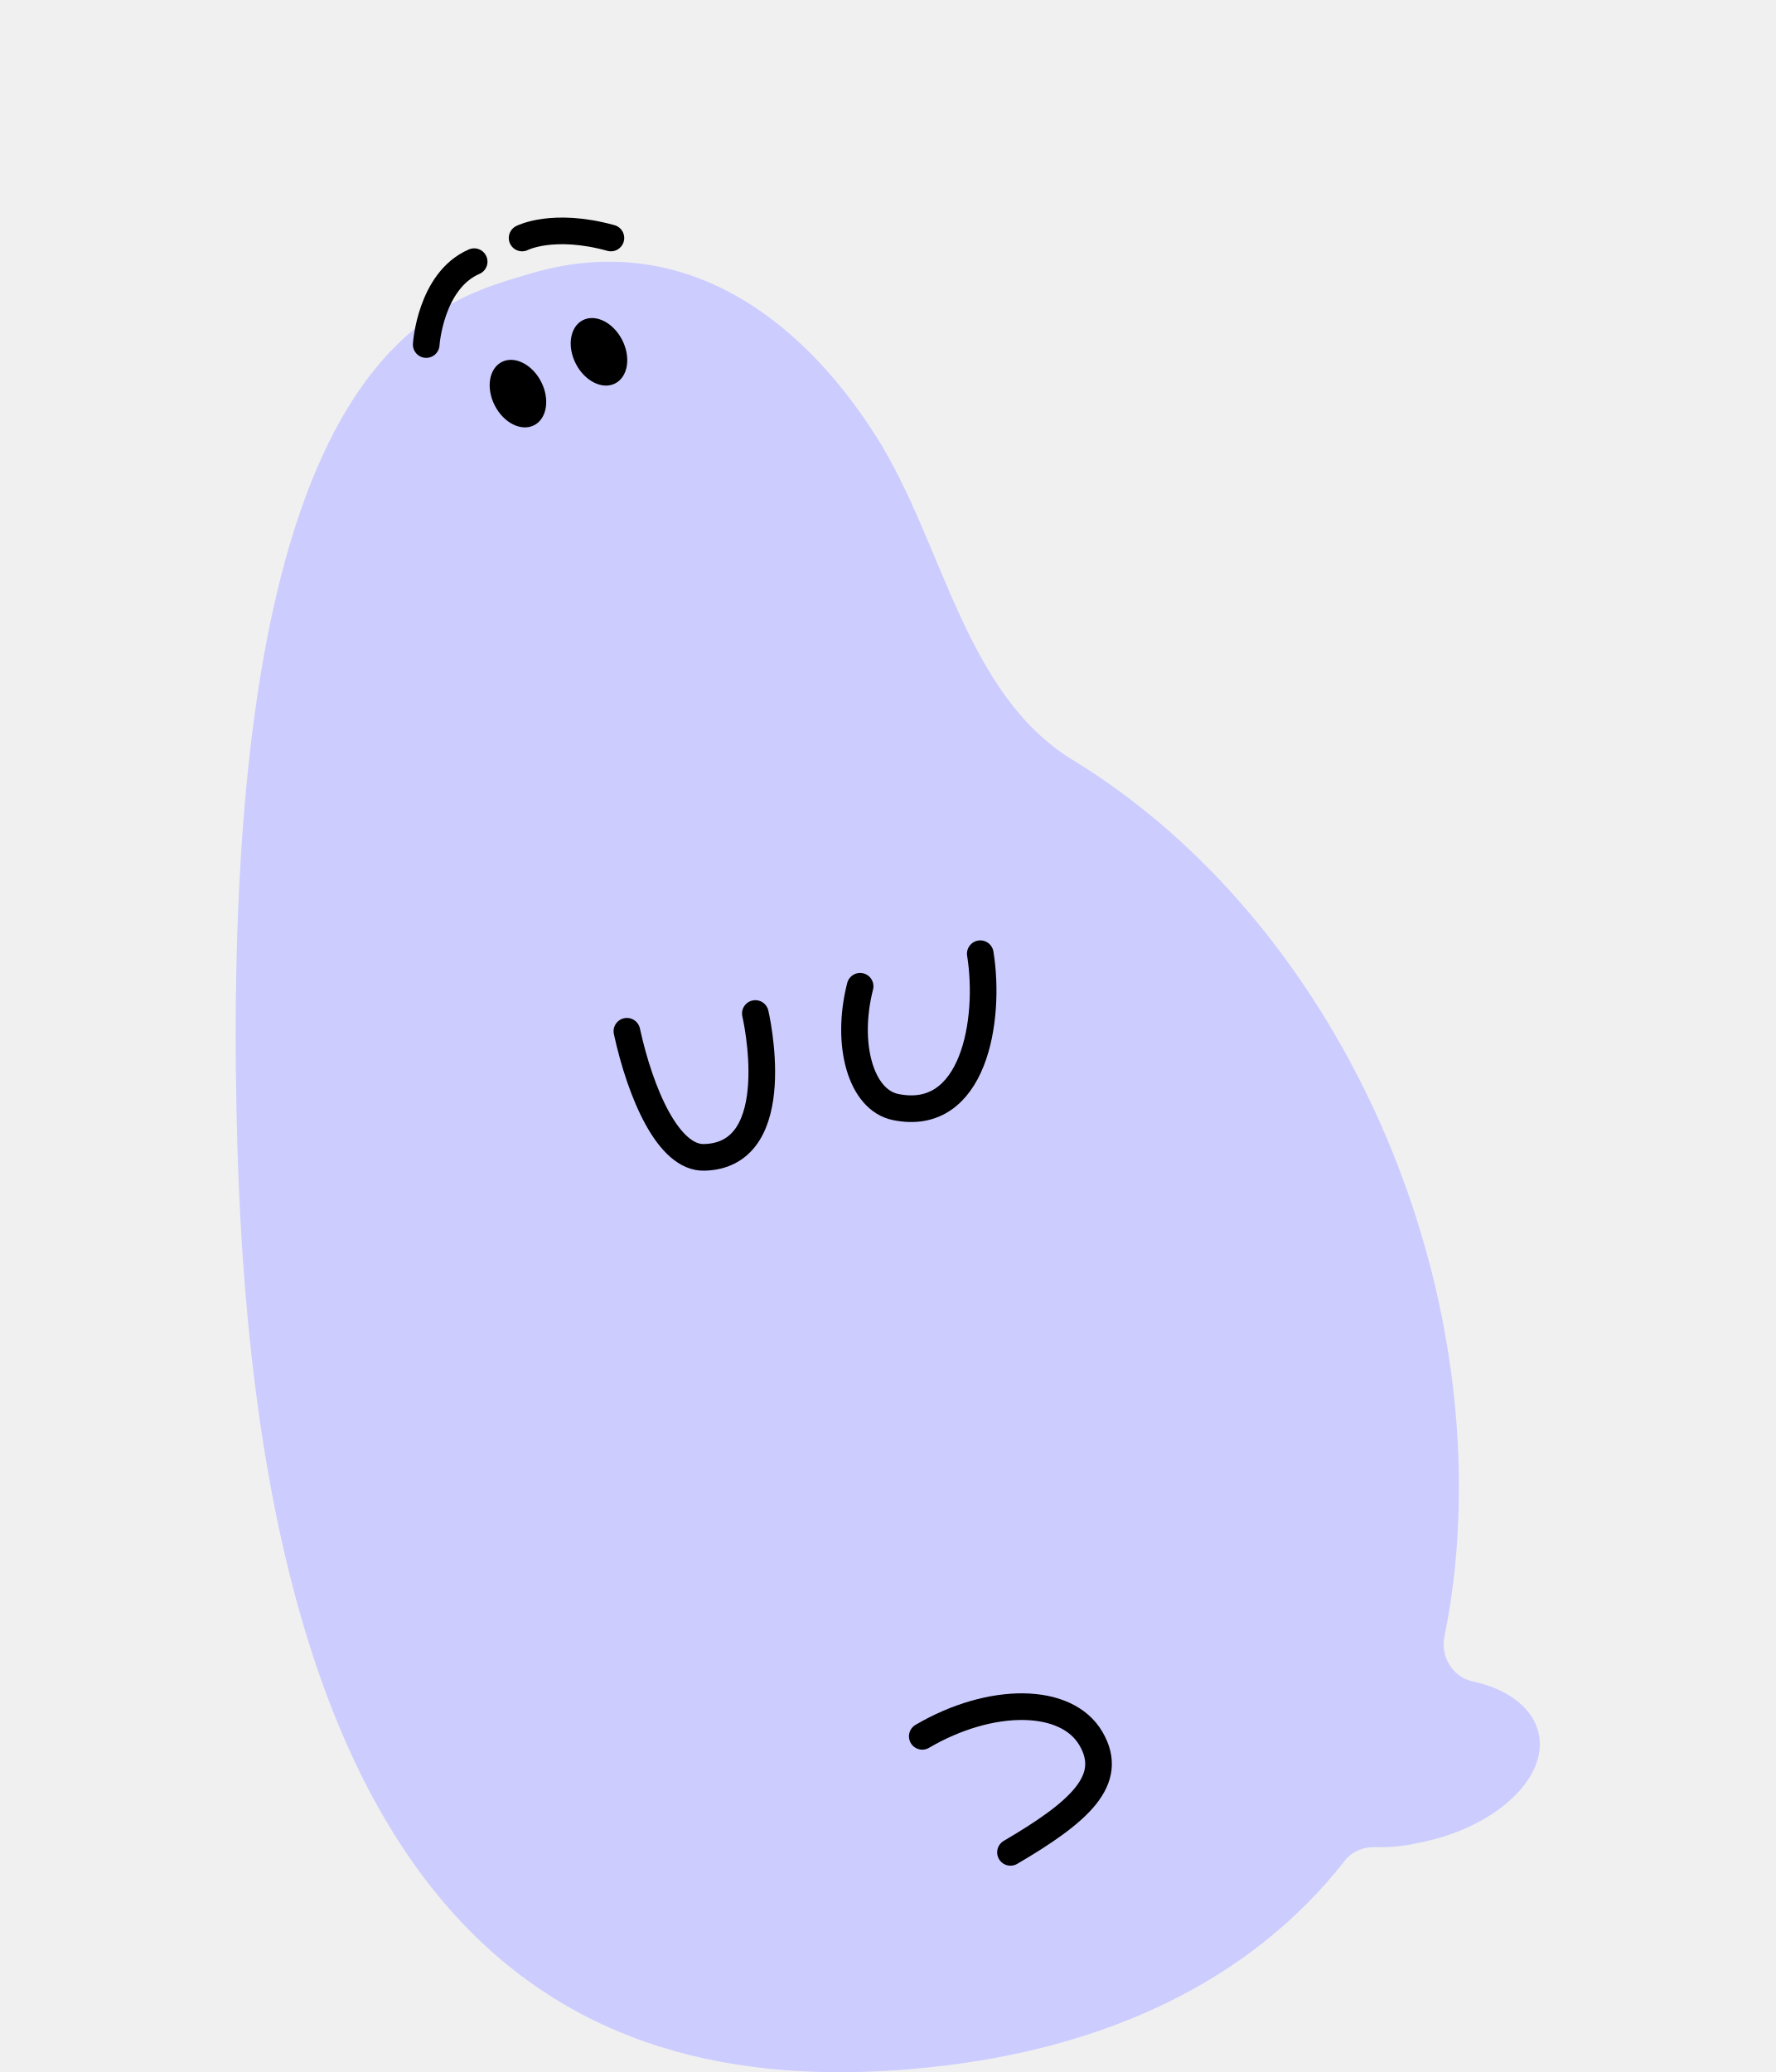
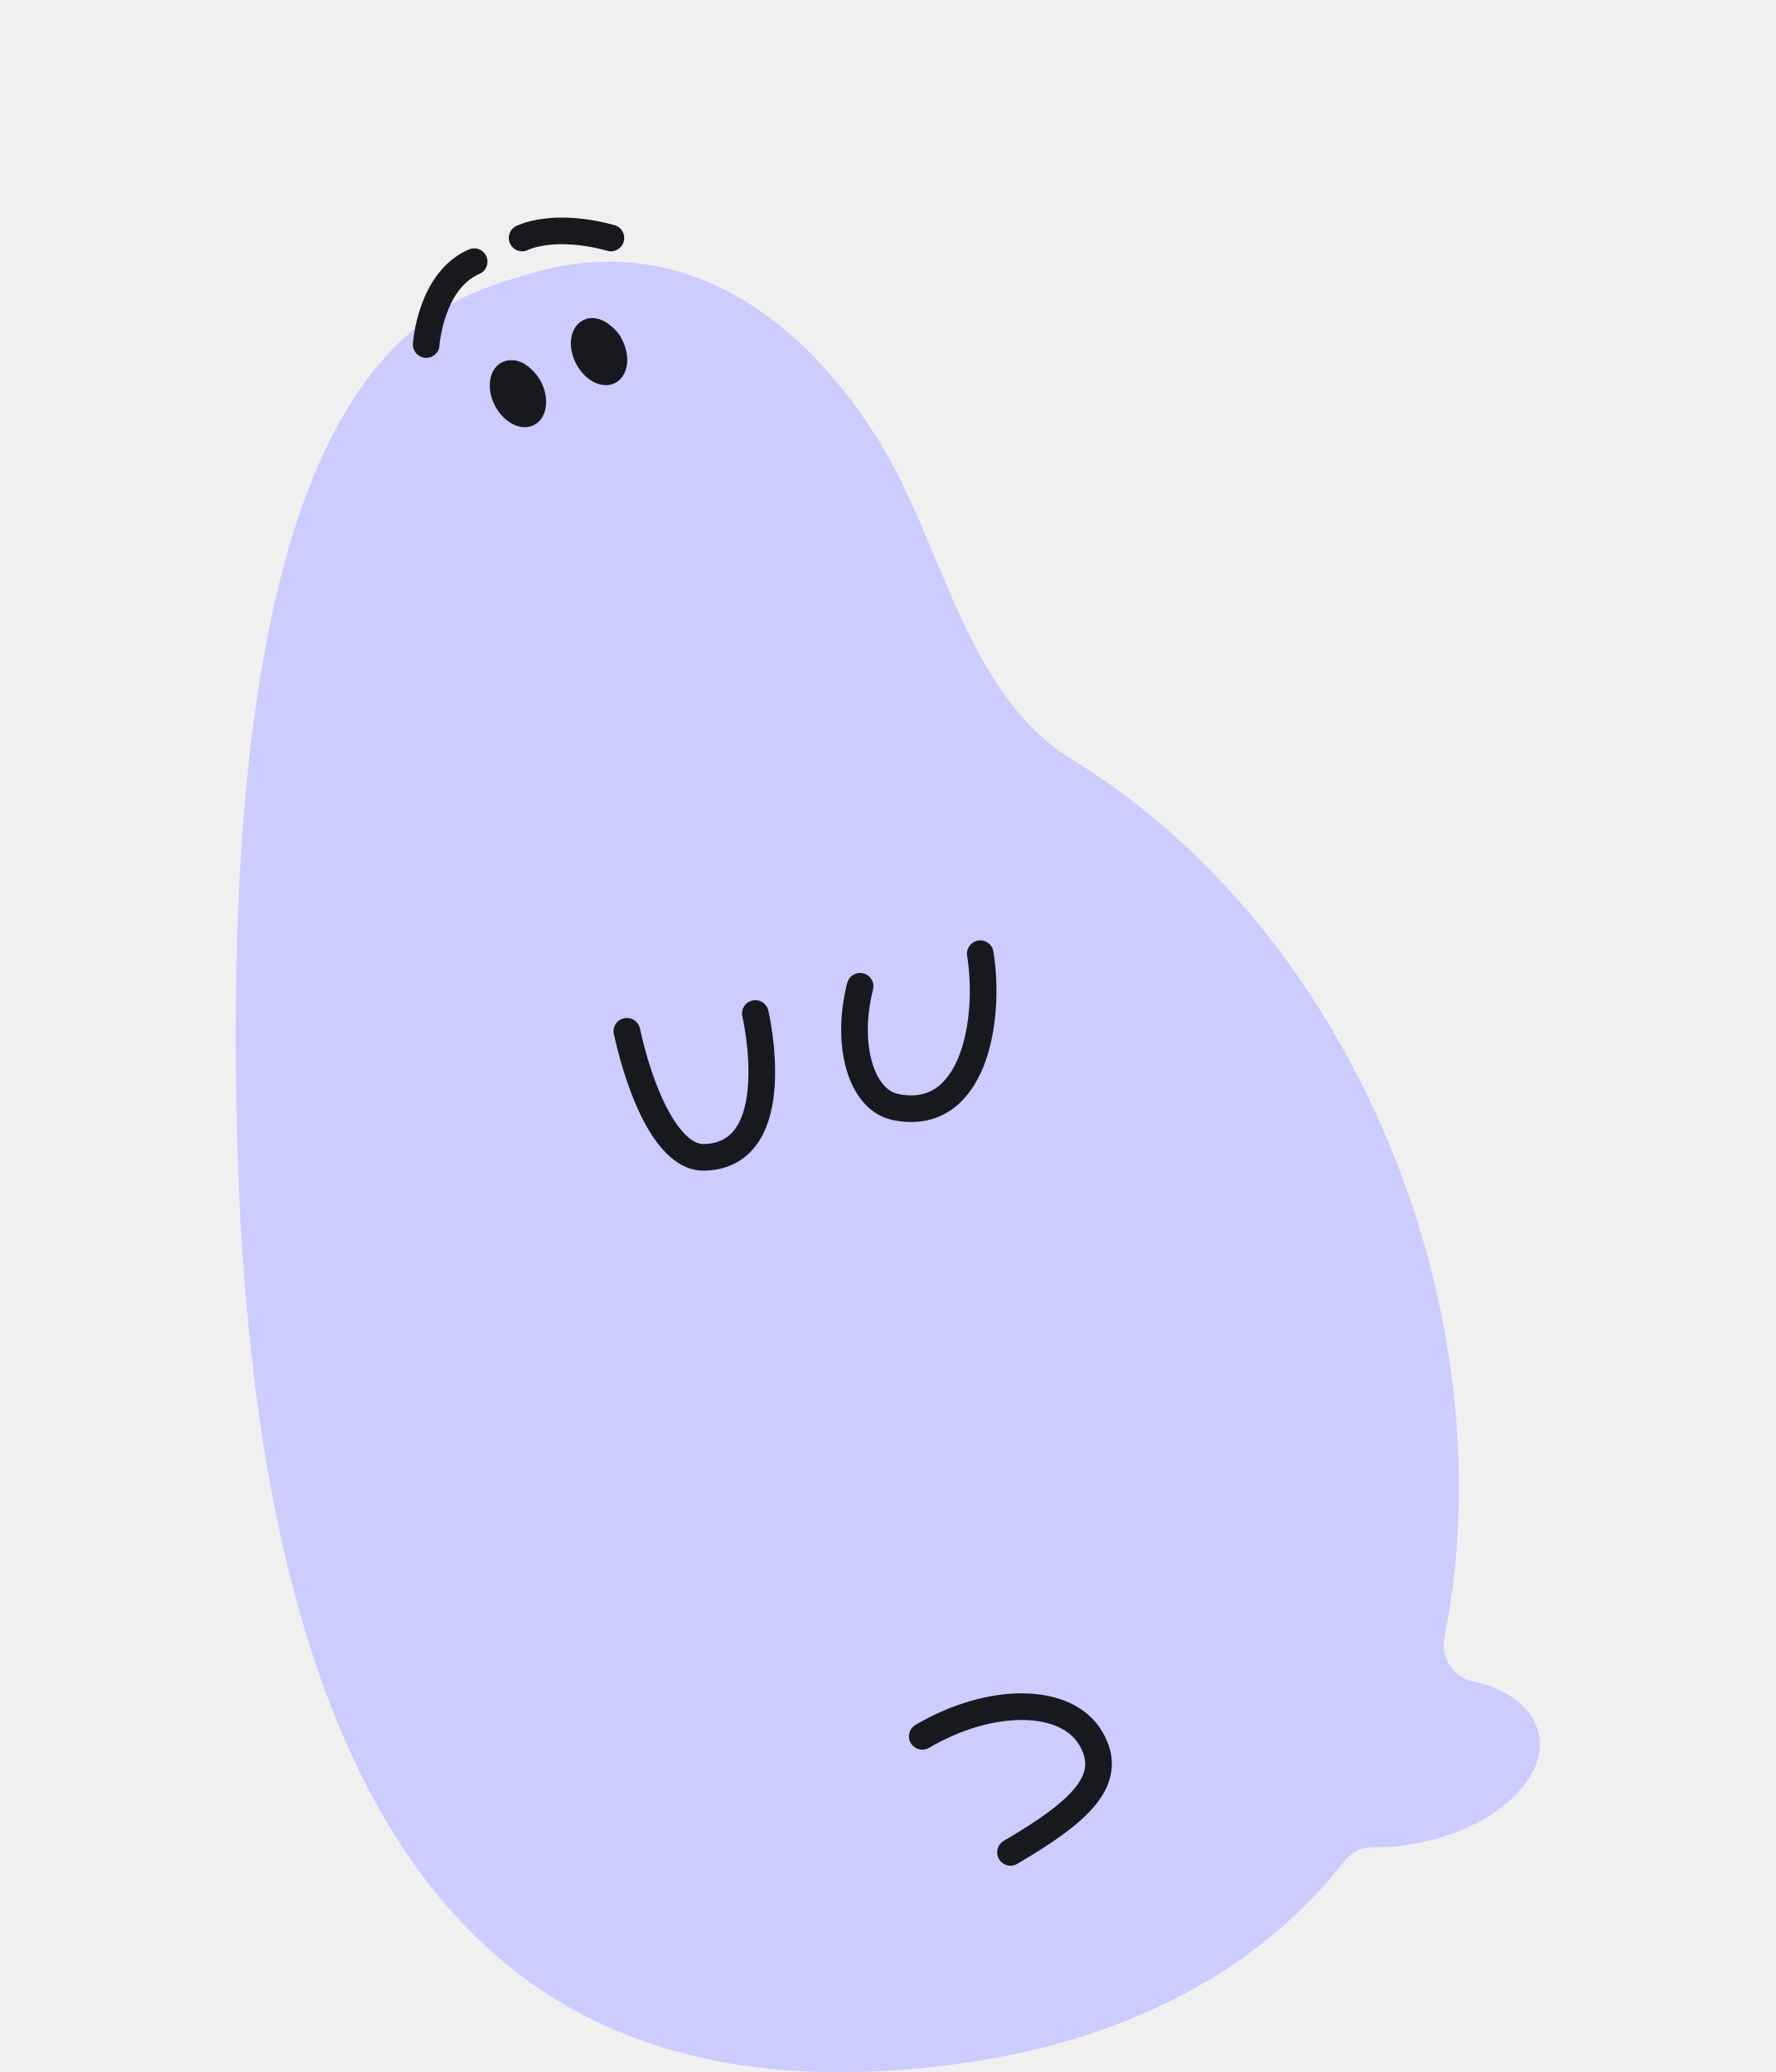
<svg xmlns="http://www.w3.org/2000/svg" version="1.1" id="圖層_1" x="0px" y="0px" viewBox="0 0 300 350" style="enable-background:new 0 0 300 350;" xml:space="preserve">
  <style type="text/css">
	.st0{fill:#A52224;}
	.st1{fill:#D93030;}
- 	.st2{fill:none;stroke:#040000;stroke-width:4.276;stroke-linecap:round;stroke-linejoin:round;stroke-miterlimit:10;}
+ 	.st2{fill:none;stroke:#18191F;stroke-width:4.276;stroke-linecap:round;stroke-linejoin:round;stroke-miterlimit:10;}
	.st3{fill:#E83C3C;}
- 	.st4{fill:none;stroke:#040000;stroke-width:5.404;stroke-linecap:round;stroke-linejoin:round;stroke-miterlimit:10;}
- 	.st5{fill:#6460FF;}
- 	.st6{fill:#CCCCFF;}
- 	.st7{fill:url(#SVGID_1_);}
- 	.st8{fill:#FF353B;}
- 	.st9{fill:#FFFFFF;}
- 	.st10{fill:#F08E93;}
- 	.st11{fill:#DB9451;}
- 	.st12{fill:#F4B55E;}
- 	.st13{fill:#EC6519;}
- 	.st14{fill:#EF7C33;}
- 	.st15{fill:#CCCCCC;}
- 	.st16{fill:#E6E6E5;}
- 	.st17{fill:#B75320;}
- 	.st18{fill:#B3B3B3;}
- 	.st19{fill-rule:evenodd;clip-rule:evenodd;fill:#4D4D4D;}
- 	.st20{fill:#4D4D4D;}
- 	.st21{fill:#323333;}
- 	.st22{fill:#9C4623;}
- 	.st23{fill-rule:evenodd;clip-rule:evenodd;fill:#CBE8F0;}
- 	.st24{fill-rule:evenodd;clip-rule:evenodd;fill:#E1F0F3;}
- 	.st25{fill-rule:evenodd;clip-rule:evenodd;fill:#9ECCD5;}
- 	.st26{fill-rule:evenodd;clip-rule:evenodd;fill:#323333;}
- 	.st27{fill-rule:evenodd;clip-rule:evenodd;fill:#666666;}
- 	.st28{fill:none;stroke:#F4B55E;stroke-width:2.051;stroke-linecap:round;stroke-linejoin:round;stroke-miterlimit:10;}
- 	.st29{fill:#231F20;}
+ 	.st4{fill:none;stroke:#18191F;stroke-width:5.404;stroke-linecap:round;stroke-linejoin:round;stroke-miterlimit:10;}
+ 	.st5{fill:#F08E93;}
+ 	.st6{fill:#18191F;}
+ 	.st7{fill:#FF353B;}
+ 	.st8{fill:#FFFFFF;}
+ 	.st9{fill:#23B5F3;}
+ 	.st10{fill:#CCCCFF;}
+ 	.st11{fill:#6460FF;}
+ 	.st12{fill:#DB9451;}
+ 	.st13{fill:#F4B55E;}
+ 	.st14{fill:#EC6519;}
+ 	.st15{fill:#EF7C33;}
+ 	.st16{fill:#CCCCCC;}
+ 	.st17{fill:#E6E6E5;}
+ 	.st18{fill:#B75320;}
+ 	.st19{fill:#B3B3B3;}
+ 	.st20{fill-rule:evenodd;clip-rule:evenodd;fill:#4D4D4D;}
+ 	.st21{fill:#4D4D4D;}
+ 	.st22{fill:#323333;}
+ 	.st23{fill:#9C4623;}
+ 	.st24{fill-rule:evenodd;clip-rule:evenodd;fill:#CBE8F0;}
+ 	.st25{fill-rule:evenodd;clip-rule:evenodd;fill:#E1F0F3;}
+ 	.st26{fill-rule:evenodd;clip-rule:evenodd;fill:#9ECCD5;}
+ 	.st27{fill-rule:evenodd;clip-rule:evenodd;fill:#323333;}
+ 	.st28{fill-rule:evenodd;clip-rule:evenodd;fill:#666666;}
+ 	.st29{fill:none;stroke:#F4B55E;stroke-width:2.051;stroke-linecap:round;stroke-linejoin:round;stroke-miterlimit:10;}
	.st30{fill:#C7B79C;}
	.st31{fill:#D4C9B4;}
	.st32{fill:#51524E;}
	.st33{fill:#E1E1E1;}
	.st34{fill:#43312B;}
	.st35{fill:#C6C6C6;}
	.st36{fill:#AAAAAA;}
	.st37{fill:#939393;}
	.st38{fill:#E0E0E0;}
	.st39{fill:#2B451C;}
	.st40{fill:#395527;}
- 	.st41{fill:none;stroke:#040000;stroke-width:5.353;stroke-linecap:round;stroke-linejoin:round;stroke-miterlimit:10;}
- 	.st42{fill:none;stroke:#040000;stroke-width:4.5;stroke-linecap:round;stroke-linejoin:round;stroke-miterlimit:10;}
- 	.st43{fill:#040000;}
- 	.st44{fill:url(#SVGID_2_);}
- 	.st45{fill:none;stroke:#F4B55E;stroke-width:2.378;stroke-linecap:round;stroke-linejoin:round;stroke-miterlimit:10;}
- 	.st46{fill:none;stroke:#F4B55E;stroke-width:3.459;stroke-linecap:round;stroke-linejoin:round;stroke-miterlimit:10;}
- 	.st47{fill:none;stroke:#000000;stroke-width:4.5;stroke-linecap:round;stroke-linejoin:round;stroke-miterlimit:10;}
- 	.st48{fill:url(#SVGID_3_);}
- 	.st49{fill:#FF9398;}
- 	.st50{fill:url(#SVGID_4_);}
- 	.st51{fill:none;stroke:#000000;stroke-width:4.5;stroke-linecap:round;stroke-miterlimit:10;}
- 	.st52{fill:url(#SVGID_5_);}
- 	.st53{fill:none;stroke:#040000;stroke-width:4.024;stroke-linecap:round;stroke-linejoin:round;stroke-miterlimit:10;}
- 	.st54{fill:none;stroke:#F4B55E;stroke-width:1.562;stroke-linecap:round;stroke-linejoin:round;stroke-miterlimit:10;}
- 	.st55{fill:none;stroke:#040000;stroke-width:3.058;stroke-linecap:round;stroke-linejoin:round;stroke-miterlimit:10;}
- 	.st56{fill:none;stroke:#040000;stroke-width:2.748;stroke-linecap:round;stroke-linejoin:round;stroke-miterlimit:10;}
+ 	.st41{fill:none;stroke:#18191F;stroke-width:5.353;stroke-linecap:round;stroke-linejoin:round;stroke-miterlimit:10;}
+ 	.st42{fill:none;stroke:#18191F;stroke-width:4.5;stroke-linecap:round;stroke-linejoin:round;stroke-miterlimit:10;}
+ 	.st43{fill:none;stroke:#F4B55E;stroke-width:2.378;stroke-linecap:round;stroke-linejoin:round;stroke-miterlimit:10;}
+ 	.st44{fill:none;stroke:#F4B55E;stroke-width:3.459;stroke-linecap:round;stroke-linejoin:round;stroke-miterlimit:10;}
+ 	.st45{fill:#FF9398;}
+ 	.st46{fill:none;stroke:#18191F;stroke-width:4.5;stroke-linecap:round;stroke-miterlimit:10;}
+ 	.st47{fill:none;stroke:#18191F;stroke-width:4.024;stroke-linecap:round;stroke-linejoin:round;stroke-miterlimit:10;}
+ 	.st48{fill:none;stroke:#F4B55E;stroke-width:1.562;stroke-linecap:round;stroke-linejoin:round;stroke-miterlimit:10;}
+ 	.st49{fill:none;stroke:#18191F;stroke-width:3.058;stroke-linecap:round;stroke-linejoin:round;stroke-miterlimit:10;}
+ 	.st50{fill:none;stroke:#18191F;stroke-width:2.748;stroke-linecap:round;stroke-linejoin:round;stroke-miterlimit:10;}
</style>
-   <path class="st6" d="M260,293.2c-0.8-4.6-5.2-7.9-11.3-9.2c-3.2-0.7-5.4-4.1-4.7-7.5c1.2-5.9,2-12.1,2.3-18.8  c2.4-50.7-23.5-104-65.2-129.4C162.8,117,159.4,91.7,148,73.7c-13.6-21.4-33.9-34.9-58.7-27.4c-15.5,4.7-53.1,12.5-49.2,147.3  c3.9,134.7,57,161.9,117,155.6c29.6-3.1,54.1-14.5,70-34.8c1.2-1.6,3.1-2.4,5-2.4c2.4,0.1,4.9-0.1,7.5-0.7  C252.2,308.9,261.3,300.7,260,293.2z" />
-   <path class="st47" d="M105.9,174.2c2.3,10.5,7,21.5,13.1,21.3c14.2-0.4,8.6-24.3,8.6-24.3" />
-   <path class="st47" d="M165.6,161.1c1.8,11.2-1.1,28.6-14.3,25.9c-5.9-1.2-8.5-10.6-6-20.4" />
-   <path class="st47" d="M155.8,293.3c11.6-6.8,24.4-6.7,28.5,0.4c4.1,7-2,12.4-13.6,19.2" />
-   <ellipse transform="matrix(0.8899 -0.4561 0.4561 0.8899 -20.7004 47.2204)" cx="87.5" cy="66.5" rx="4.4" ry="6" />
-   <ellipse transform="matrix(0.8899 -0.4561 0.4561 0.8899 -15.9643 52.7254)" cx="101.2" cy="59.4" rx="4.4" ry="6" />
-   <path class="st47" d="M72,58.2c0,0,0.7-10.8,8.1-14" />
-   <path class="st47" d="M88.2,40.2c0,0,5.2-2.7,15,0" />
+   <path class="st10" d="M260,293.2c-0.8-4.6-5.2-7.9-11.3-9.2c-3.2-0.7-5.4-4.1-4.7-7.5c1.2-5.9,2-12.1,2.3-18.8  c2.4-50.7-23.5-104-65.2-129.4C162.8,117,159.4,91.7,148,73.7c-13.6-21.4-33.9-34.9-58.7-27.4c-15.5,4.7-53.1,12.5-49.2,147.3  c3.9,134.7,57,161.9,117,155.6c29.6-3.1,54.1-14.5,70-34.8c1.2-1.6,3.1-2.4,5-2.4c2.4,0.1,4.9-0.1,7.5-0.7  C252.2,308.9,261.3,300.7,260,293.2z" />
+   <path class="st42" d="M105.9,174.2c2.3,10.5,7,21.5,13.1,21.3c14.2-0.4,8.6-24.3,8.6-24.3" />
+   <path class="st42" d="M165.6,161.1c1.8,11.2-1.1,28.6-14.3,25.9c-5.9-1.2-8.5-10.6-6-20.4" />
+   <path class="st42" d="M155.8,293.3c11.6-6.8,24.4-6.7,28.5,0.4c4.1,7-2,12.4-13.6,19.2" />
+   <path class="st6" d="M91.4,64.5c1.5,2.9,1,6.2-1.2,7.3s-5.1-0.4-6.6-3.3c-1.5-2.9-1-6.2,1.2-7.3c1-0.5,2.3-0.5,3.5,0.1  C89.4,61.9,90.6,63,91.4,64.5z" />
+   <path class="st6" d="M105.1,57.4c1.5,2.9,1,6.2-1.2,7.3s-5.1-0.4-6.6-3.3c-1.5-2.9-1-6.2,1.2-7.3c1.3-0.7,3-0.4,4.4,0.7  C103.8,55.5,104.6,56.3,105.1,57.4z" />
+   <path class="st42" d="M72,58.2c0,0,0.7-10.8,8.1-14" />
+   <path class="st42" d="M88.2,40.2c0,0,5.2-2.7,15,0" />
</svg>
